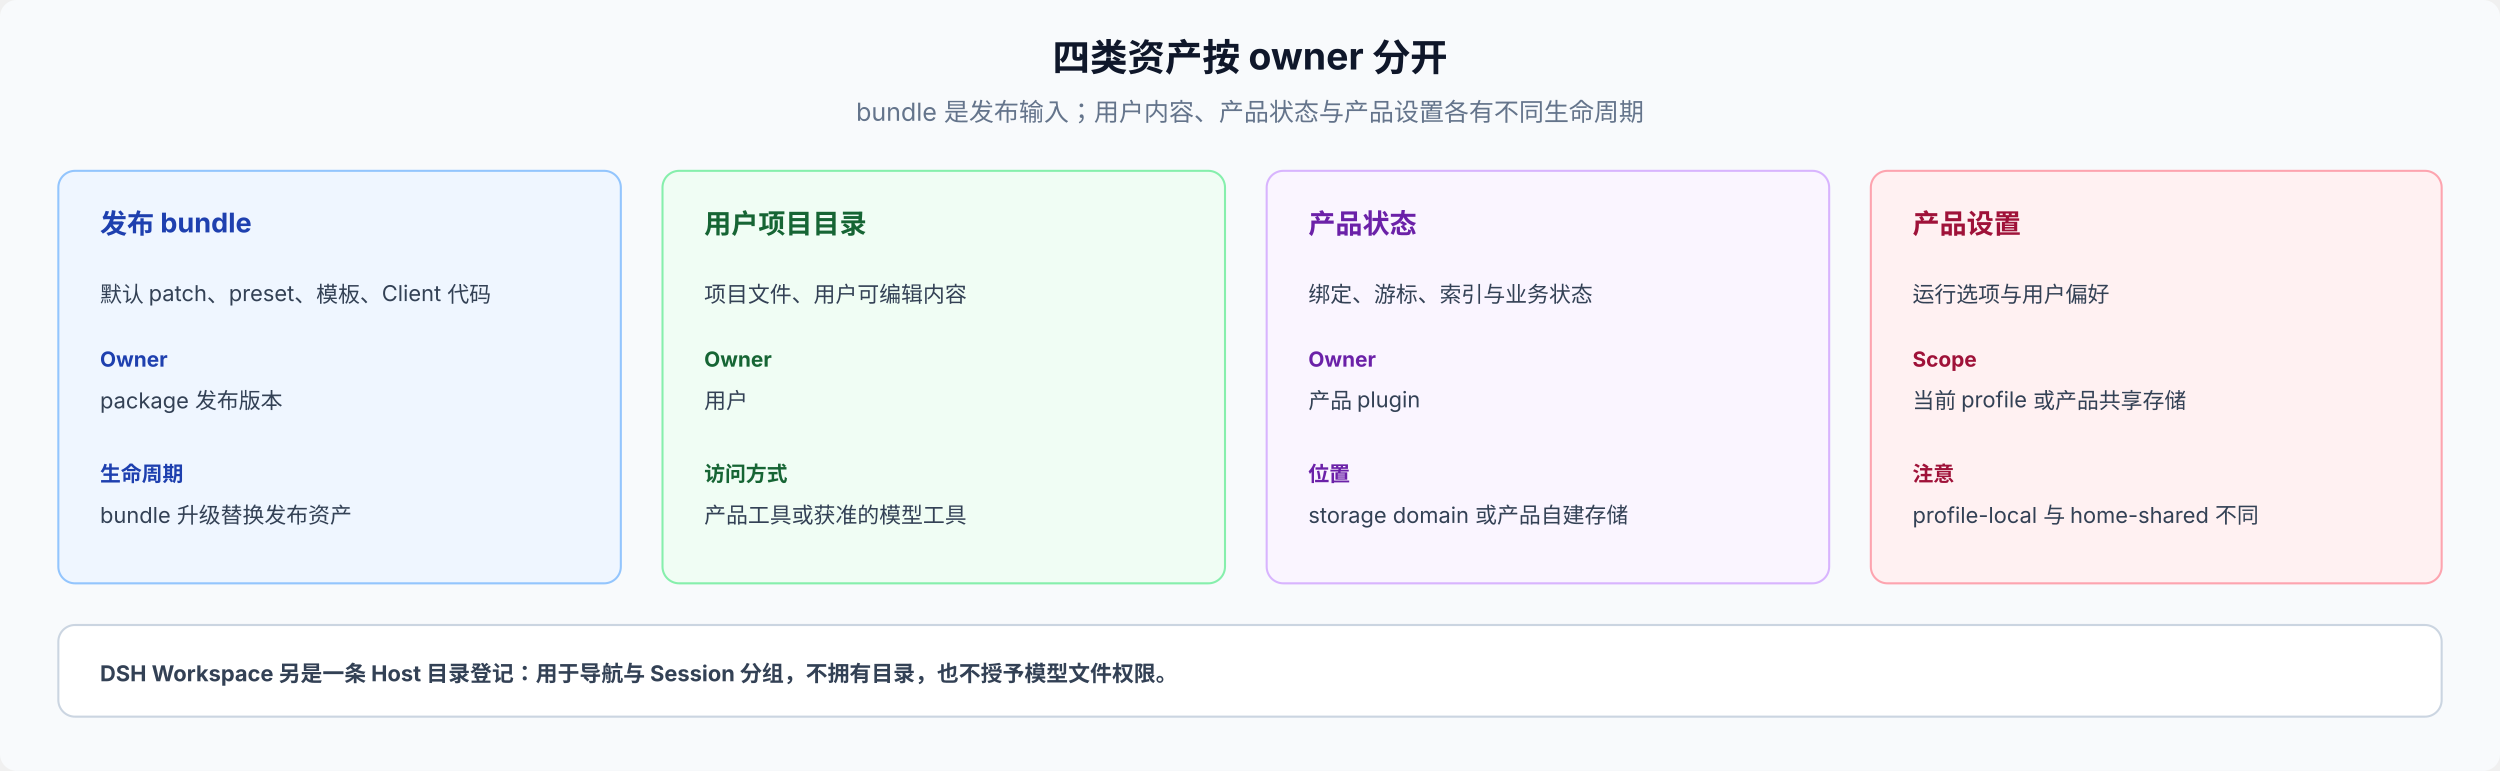
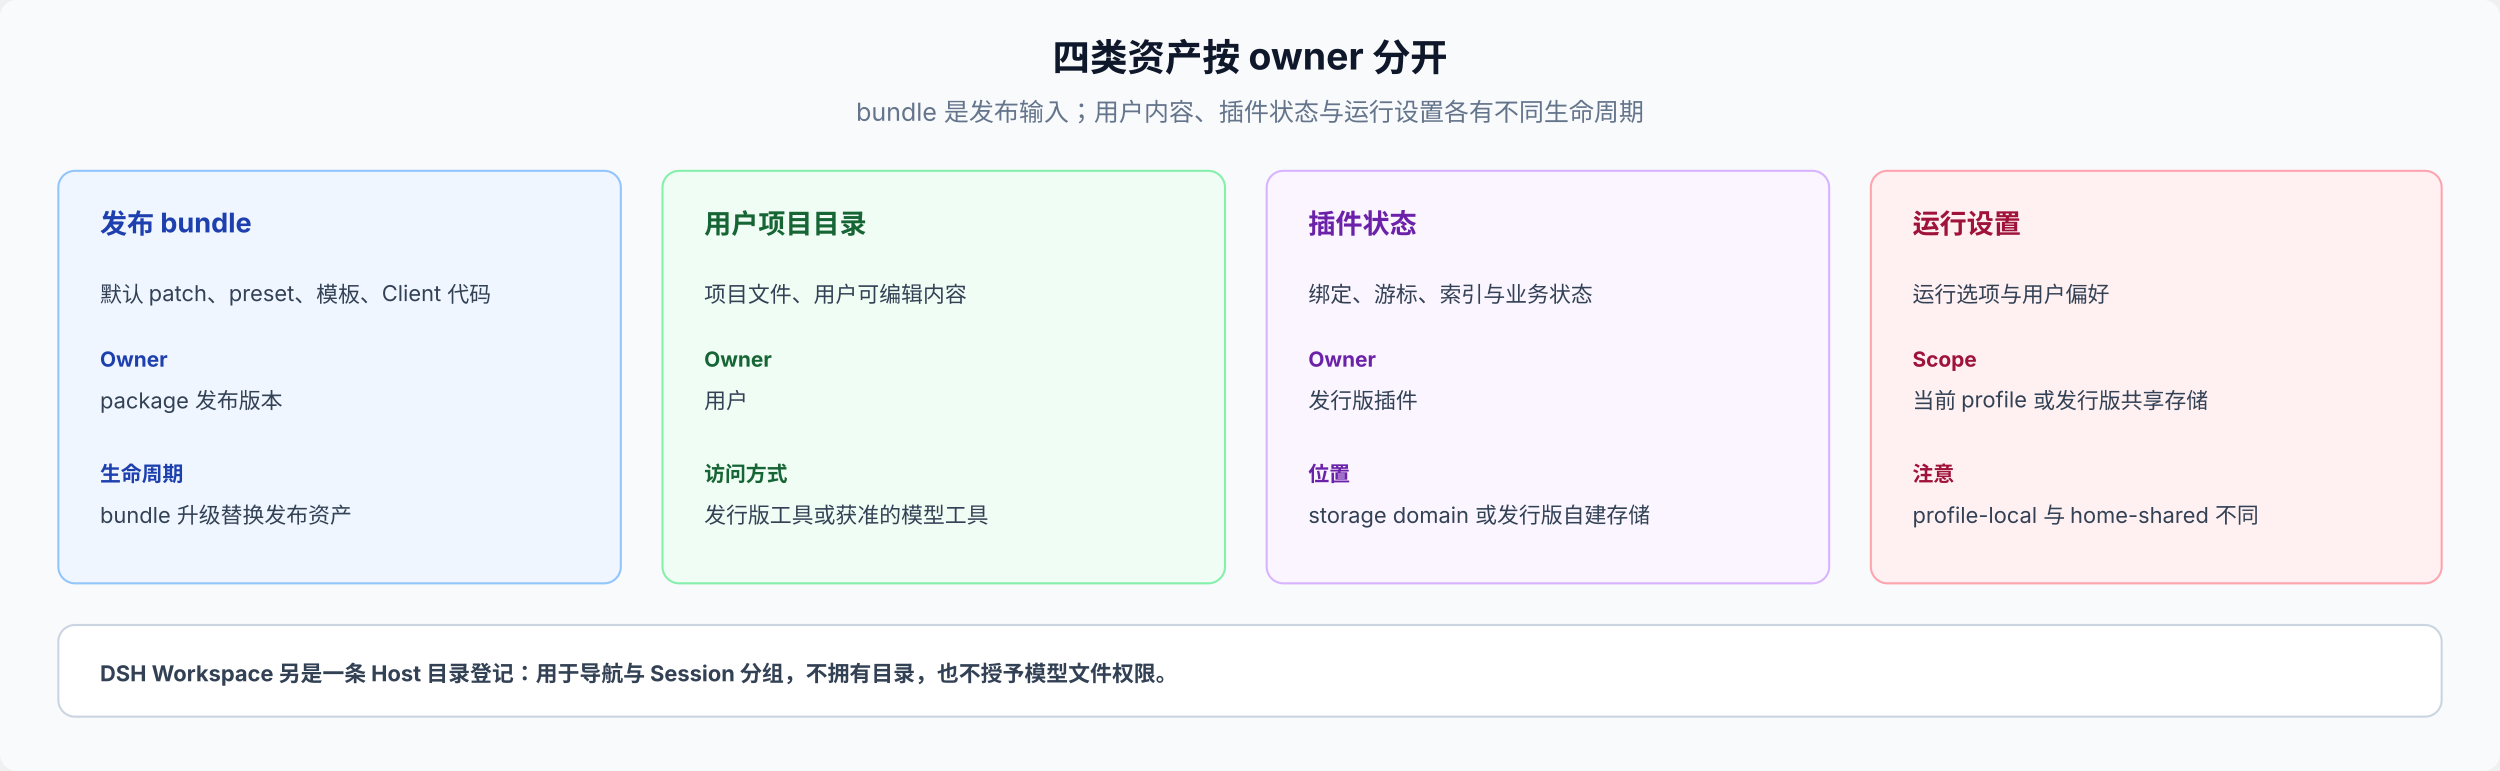
<svg xmlns="http://www.w3.org/2000/svg" viewBox="0 0 1200 370" width="1200" height="370" font-family="system-ui, -apple-system, 'PingFang SC', 'Noto Sans SC', sans-serif" font-size="12">
  <rect width="1200" height="370" rx="8" fill="#f8fafc" />
  <text x="600" y="34" text-anchor="middle" font-size="18" font-weight="700" fill="#0f172a">四类资产按 owner 分开</text>
-   <text x="600" y="58" text-anchor="middle" fill="#64748b">bundle 是发布输入；用户内容、产品状态与产品设置各有不同生命周期</text>
+   <text x="600" y="58" text-anchor="middle" fill="#64748b">bundle 是发布输入；用户内容、插件状态与运行设置各有不同生命周期</text>
  <rect x="28" y="82" width="270" height="198" rx="8" fill="#eff6ff" stroke="#93c5fd" />
  <text x="48" y="112" font-size="13" font-weight="700" fill="#1e40af">发布 bundle</text>
  <text x="48" y="145" font-size="10.5" fill="#334155">默认 patch、preset、模板、Client 代码</text>
  <text x="48" y="176" font-size="10" font-weight="700" fill="#1e40af">Owner</text>
  <text x="48" y="196" font-size="10.5" fill="#334155">package 发布版本</text>
  <text x="48" y="231" font-size="10" font-weight="700" fill="#1e40af">生命周期</text>
  <text x="48" y="251" font-size="10.5" fill="#334155">bundle 升级替换发布资产</text>
  <rect x="318" y="82" width="270" height="198" rx="8" fill="#f0fdf4" stroke="#86efac" />
  <text x="338" y="112" font-size="13" font-weight="700" fill="#166534">用户项目目录</text>
  <text x="338" y="145" font-size="10.5" fill="#334155">项目文件、用户可编辑内容</text>
  <text x="338" y="176" font-size="10" font-weight="700" fill="#166534">Owner</text>
  <text x="338" y="196" font-size="10.5" fill="#334155">用户</text>
  <text x="338" y="231" font-size="10" font-weight="700" fill="#166534">访问方式</text>
-   <text x="338" y="251" font-size="10.5" fill="#334155">产品工具或获准的模型工具</text>
+   <text x="338" y="251" font-size="10.5" fill="#334155">发行版工具或获准的模型工具</text>
  <rect x="608" y="82" width="270" height="198" rx="8" fill="#faf5ff" stroke="#d8b4fe" />
-   <text x="628" y="112" font-size="13" font-weight="700" fill="#6b21a8">产品状态</text>
+   <text x="628" y="112" font-size="13" font-weight="700" fill="#6b21a8">插件状态</text>
  <text x="628" y="145" font-size="10.5" fill="#334155">绑定、游标、索引与业务状态</text>
  <text x="628" y="176" font-size="10" font-weight="700" fill="#6b21a8">Owner</text>
-   <text x="628" y="196" font-size="10.5" fill="#334155">产品 plugin</text>
+   <text x="628" y="196" font-size="10.5" fill="#334155">发行版插件</text>
  <text x="628" y="231" font-size="10" font-weight="700" fill="#6b21a8">位置</text>
-   <text x="628" y="251" font-size="10.5" fill="#334155">storage domain 或产品自建存储</text>
+   <text x="628" y="251" font-size="10.5" fill="#334155">storage domain 或发行版自建存储</text>
  <rect x="898" y="82" width="274" height="198" rx="8" fill="#fff1f2" stroke="#fda4af" />
-   <text x="918" y="112" font-size="13" font-weight="700" fill="#9f1239">产品设置</text>
+   <text x="918" y="112" font-size="13" font-weight="700" fill="#9f1239">运行设置</text>
  <text x="918" y="145" font-size="10.5" fill="#334155">运行选项与用户偏好</text>
  <text x="918" y="176" font-size="10" font-weight="700" fill="#9f1239">Scope</text>
-   <text x="918" y="196" font-size="10.5" fill="#334155">当前 profile 或产品共享存储</text>
+   <text x="918" y="196" font-size="10.5" fill="#334155">当前 profile 或发行版共享存储</text>
  <text x="918" y="231" font-size="10" font-weight="700" fill="#9f1239">注意</text>
  <text x="918" y="251" font-size="10.5" fill="#334155">profile-local 与 home-shared 不同</text>
  <rect x="28" y="300" width="1144" height="44" rx="8" fill="#ffffff" stroke="#cbd5e1" />
  <text x="48" y="327" font-size="10.5" font-weight="700" fill="#334155">DSH Workspace 另是一条 Host 目录登记：用于导航与 Session 分组，不拥有目录，也不授予模型文件权限。</text>
</svg>
